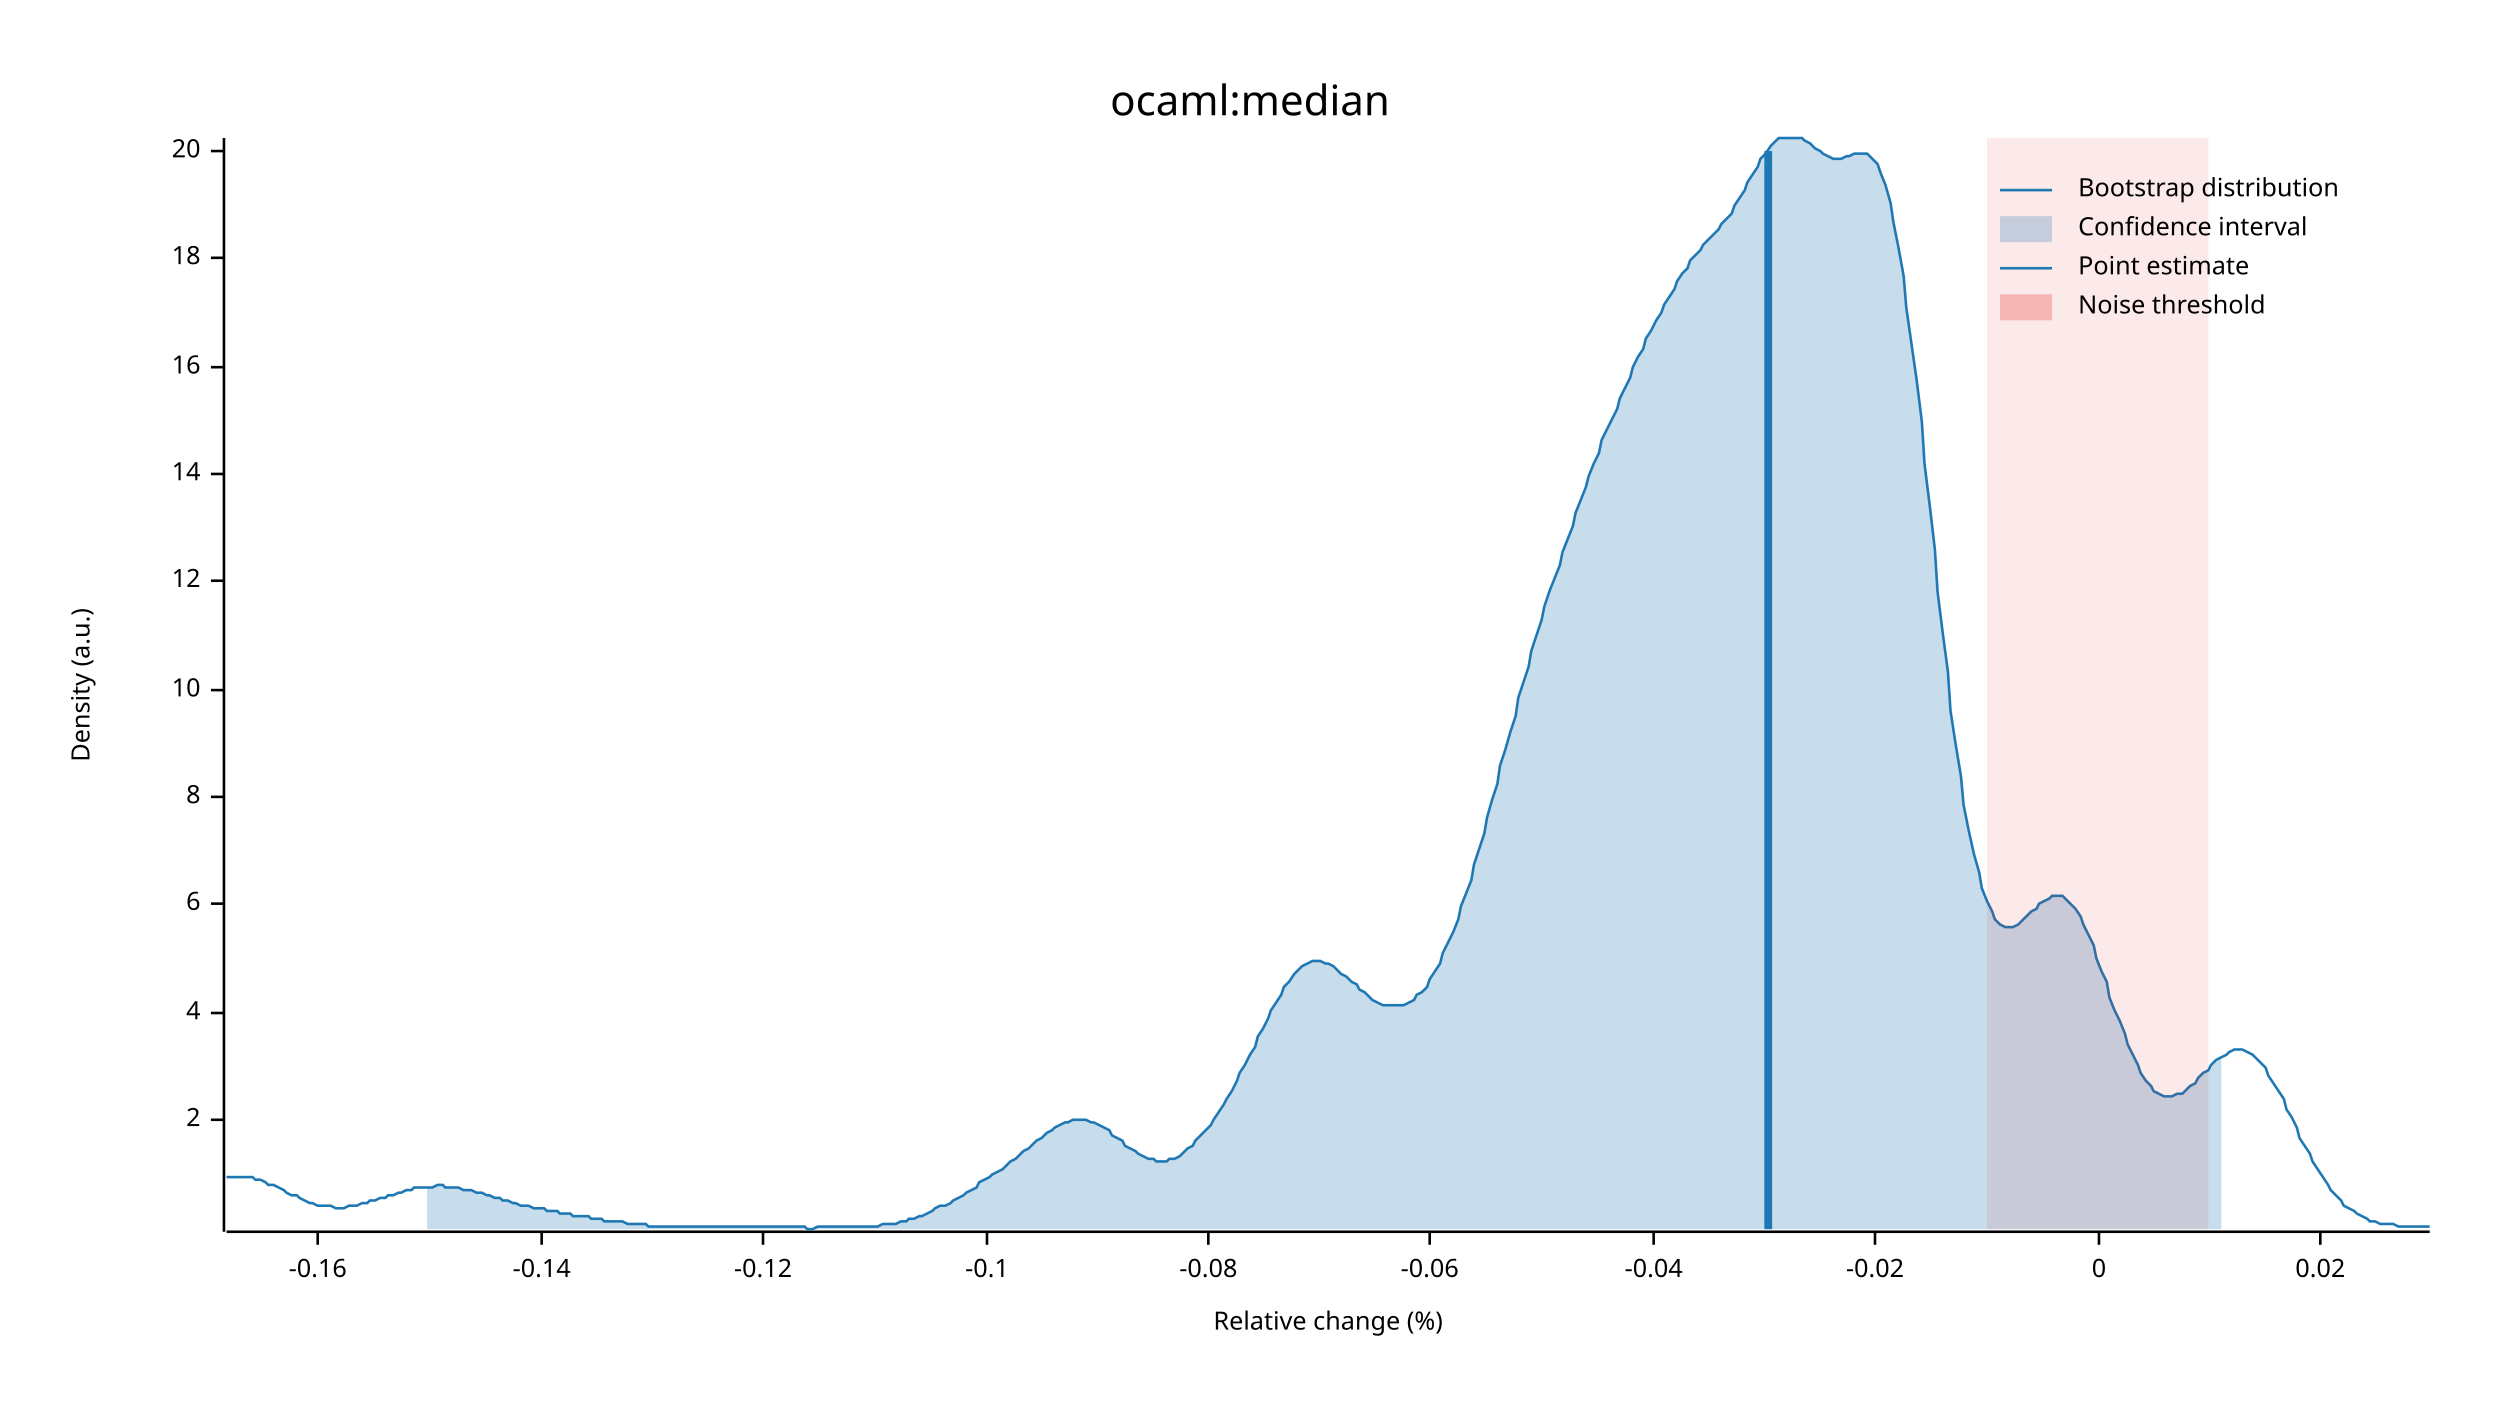
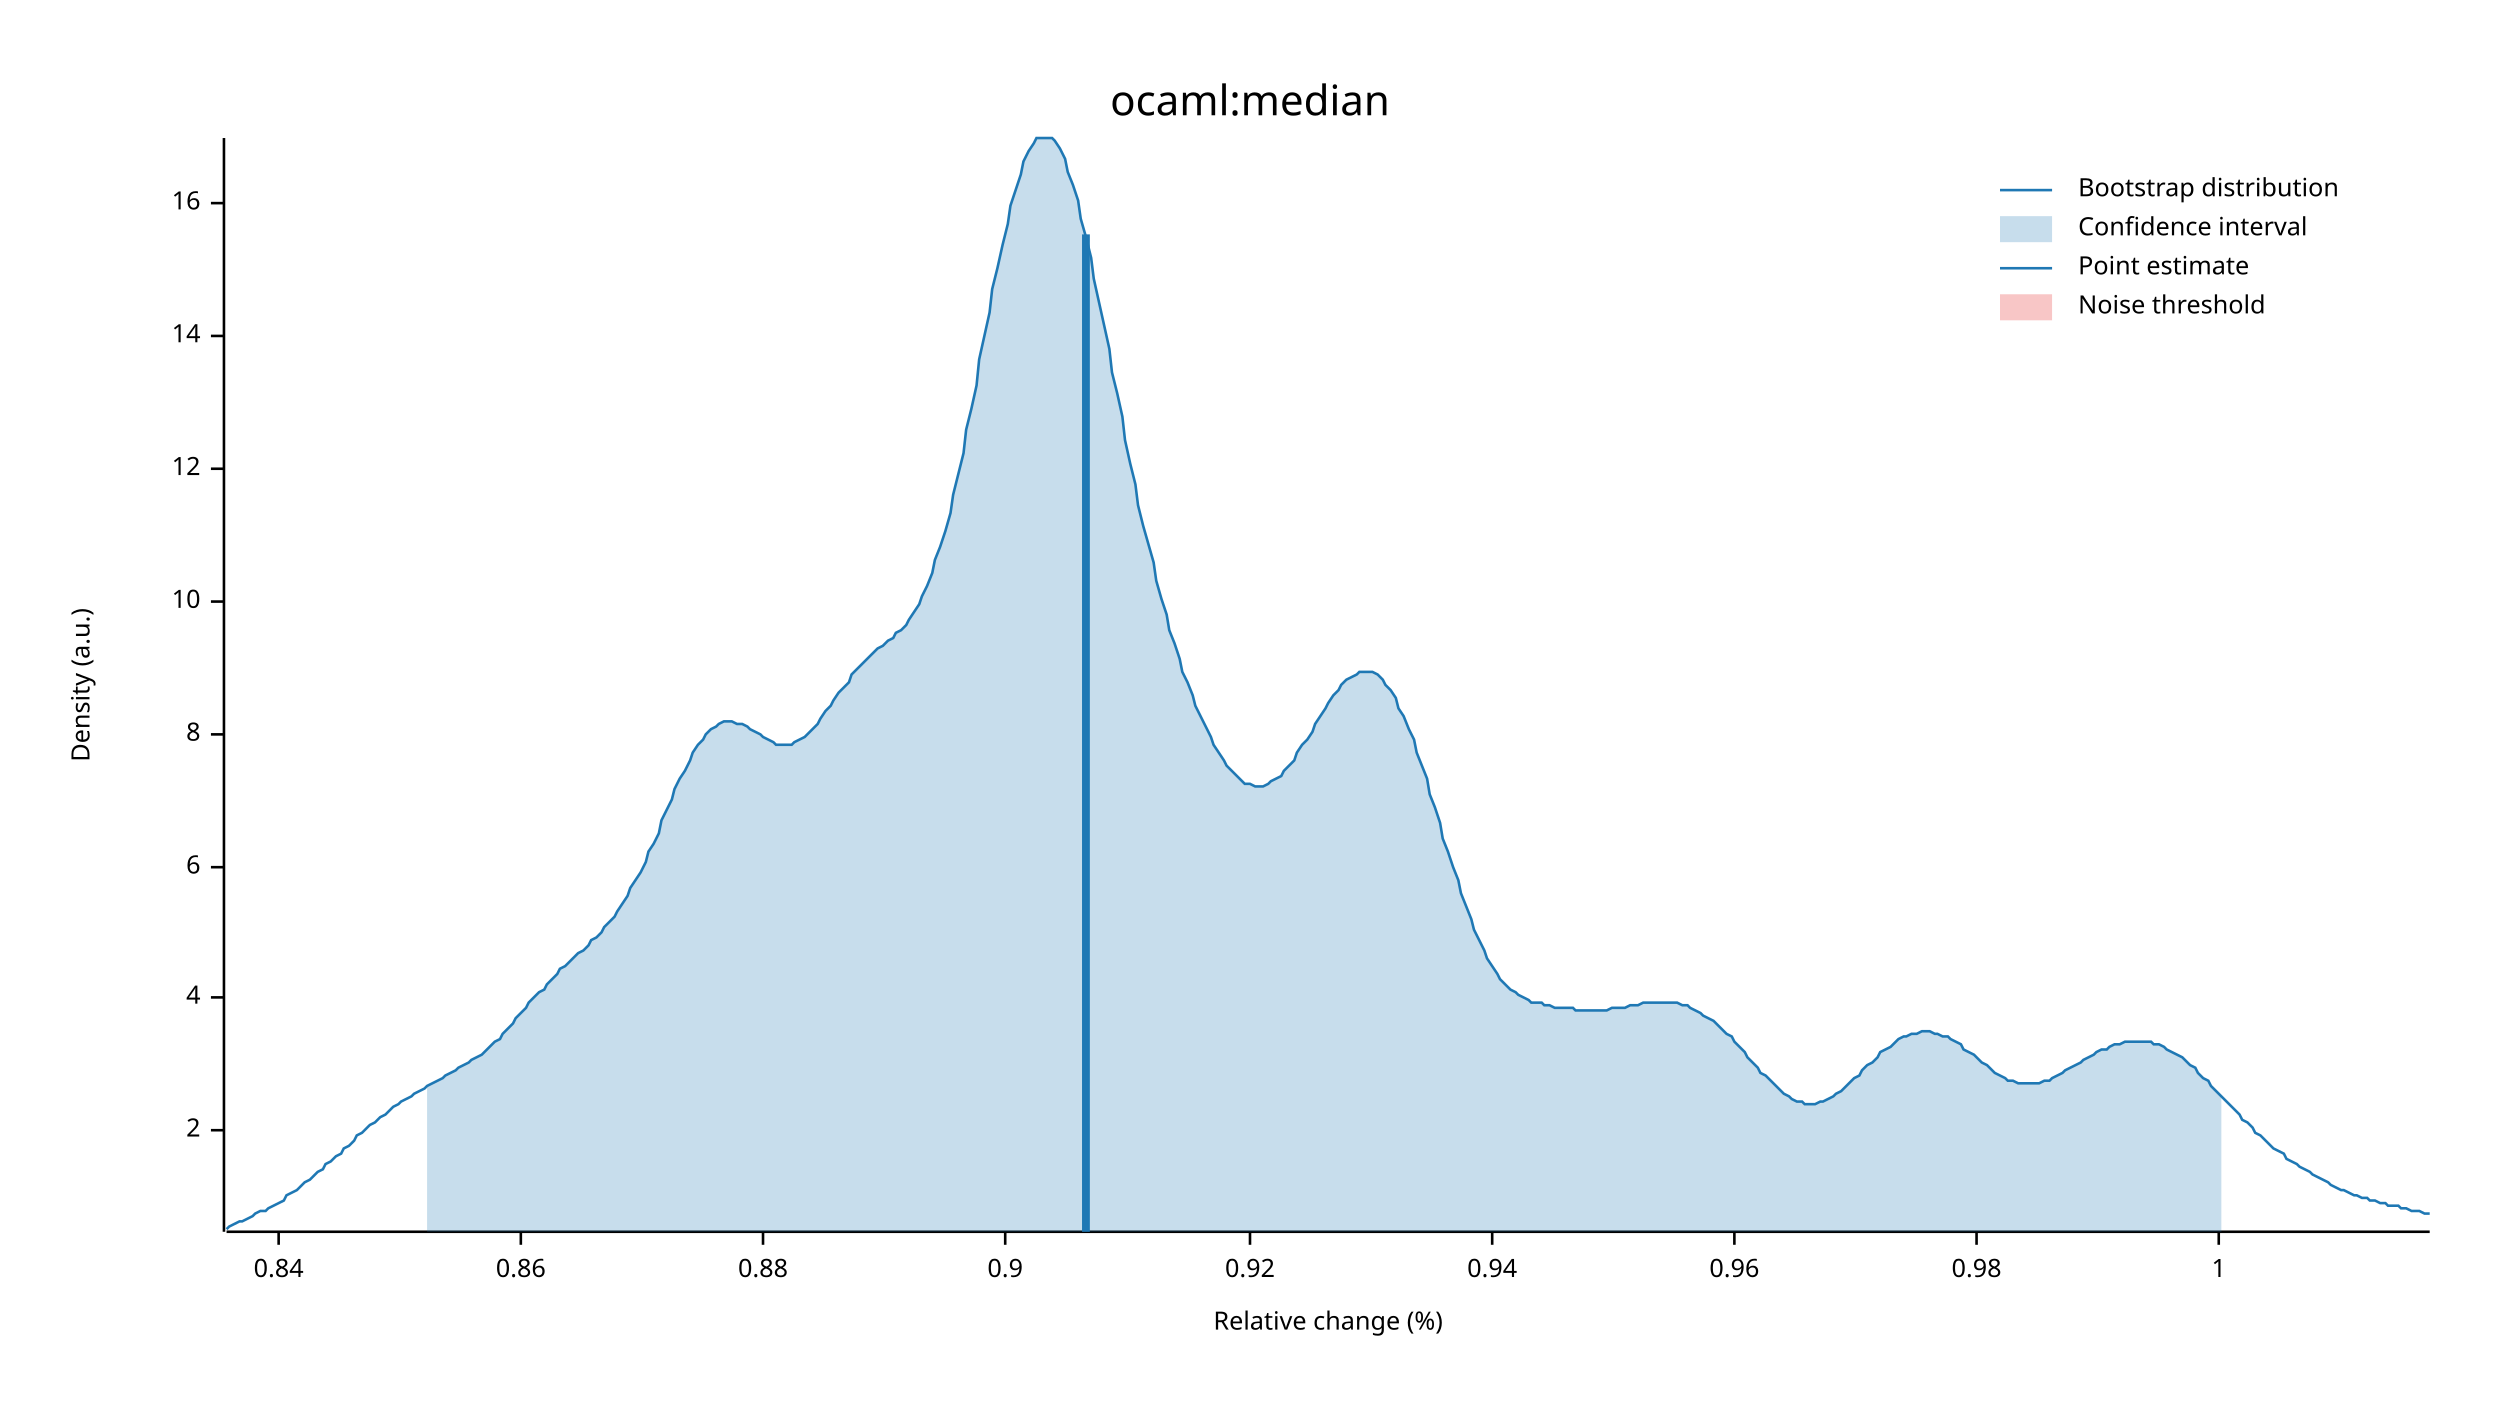
<svg xmlns="http://www.w3.org/2000/svg" width="960" height="540" viewBox="0 0 960 540">
  <text x="480" y="32" dy="0.76em" text-anchor="middle" font-family="sans-serif" font-size="16.129" opacity="1" fill="#000000">
ocaml:median
</text>
  <text x="27" y="263" dy="0.76em" text-anchor="middle" font-family="sans-serif" font-size="9.677" opacity="1" fill="#000000" transform="rotate(270, 27, 263)">
Density (a.u.)
</text>
  <text x="510" y="513" dy="-0.5ex" text-anchor="middle" font-family="sans-serif" font-size="9.677" opacity="1" fill="#000000">
Relative change (%)
</text>
  <polyline fill="none" opacity="1" stroke="#000000" stroke-width="1" points="86,53 86,473 " />
-   <text x="77" y="430" dy="0.5ex" text-anchor="end" font-family="sans-serif" font-size="9.677" opacity="1" fill="#000000">
+   <text x="77" y="434" dy="0.5ex" text-anchor="end" font-family="sans-serif" font-size="9.677" opacity="1" fill="#000000">
2
</text>
-   <polyline fill="none" opacity="1" stroke="#000000" stroke-width="1" points="81,430 86,430 " />
-   <text x="77" y="389" dy="0.5ex" text-anchor="end" font-family="sans-serif" font-size="9.677" opacity="1" fill="#000000">
+   <polyline fill="none" opacity="1" stroke="#000000" stroke-width="1" points="81,434 86,434 " />
+   <text x="77" y="383" dy="0.5ex" text-anchor="end" font-family="sans-serif" font-size="9.677" opacity="1" fill="#000000">
4
</text>
-   <polyline fill="none" opacity="1" stroke="#000000" stroke-width="1" points="81,389 86,389 " />
-   <text x="77" y="347" dy="0.5ex" text-anchor="end" font-family="sans-serif" font-size="9.677" opacity="1" fill="#000000">
+   <polyline fill="none" opacity="1" stroke="#000000" stroke-width="1" points="81,383 86,383 " />
+   <text x="77" y="333" dy="0.5ex" text-anchor="end" font-family="sans-serif" font-size="9.677" opacity="1" fill="#000000">
6
</text>
-   <polyline fill="none" opacity="1" stroke="#000000" stroke-width="1" points="81,347 86,347 " />
-   <text x="77" y="306" dy="0.5ex" text-anchor="end" font-family="sans-serif" font-size="9.677" opacity="1" fill="#000000">
+   <polyline fill="none" opacity="1" stroke="#000000" stroke-width="1" points="81,333 86,333 " />
+   <text x="77" y="282" dy="0.5ex" text-anchor="end" font-family="sans-serif" font-size="9.677" opacity="1" fill="#000000">
8
</text>
-   <polyline fill="none" opacity="1" stroke="#000000" stroke-width="1" points="81,306 86,306 " />
-   <text x="77" y="265" dy="0.5ex" text-anchor="end" font-family="sans-serif" font-size="9.677" opacity="1" fill="#000000">
+   <polyline fill="none" opacity="1" stroke="#000000" stroke-width="1" points="81,282 86,282 " />
+   <text x="77" y="231" dy="0.5ex" text-anchor="end" font-family="sans-serif" font-size="9.677" opacity="1" fill="#000000">
10
</text>
-   <polyline fill="none" opacity="1" stroke="#000000" stroke-width="1" points="81,265 86,265 " />
-   <text x="77" y="223" dy="0.5ex" text-anchor="end" font-family="sans-serif" font-size="9.677" opacity="1" fill="#000000">
+   <polyline fill="none" opacity="1" stroke="#000000" stroke-width="1" points="81,231 86,231 " />
+   <text x="77" y="180" dy="0.5ex" text-anchor="end" font-family="sans-serif" font-size="9.677" opacity="1" fill="#000000">
12
</text>
-   <polyline fill="none" opacity="1" stroke="#000000" stroke-width="1" points="81,223 86,223 " />
-   <text x="77" y="182" dy="0.5ex" text-anchor="end" font-family="sans-serif" font-size="9.677" opacity="1" fill="#000000">
+   <polyline fill="none" opacity="1" stroke="#000000" stroke-width="1" points="81,180 86,180 " />
+   <text x="77" y="129" dy="0.5ex" text-anchor="end" font-family="sans-serif" font-size="9.677" opacity="1" fill="#000000">
14
</text>
-   <polyline fill="none" opacity="1" stroke="#000000" stroke-width="1" points="81,182 86,182 " />
-   <text x="77" y="141" dy="0.5ex" text-anchor="end" font-family="sans-serif" font-size="9.677" opacity="1" fill="#000000">
+   <polyline fill="none" opacity="1" stroke="#000000" stroke-width="1" points="81,129 86,129 " />
+   <text x="77" y="78" dy="0.5ex" text-anchor="end" font-family="sans-serif" font-size="9.677" opacity="1" fill="#000000">
16
</text>
-   <polyline fill="none" opacity="1" stroke="#000000" stroke-width="1" points="81,141 86,141 " />
-   <text x="77" y="99" dy="0.5ex" text-anchor="end" font-family="sans-serif" font-size="9.677" opacity="1" fill="#000000">
- 18
+   <polyline fill="none" opacity="1" stroke="#000000" stroke-width="1" points="81,78 86,78 " />
+   <polyline fill="none" opacity="1" stroke="#000000" stroke-width="1" points="87,473 933,473 " />
+   <text x="107" y="483" dy="0.76em" text-anchor="middle" font-family="sans-serif" font-size="9.677" opacity="1" fill="#000000">
+ 0.84
</text>
-   <polyline fill="none" opacity="1" stroke="#000000" stroke-width="1" points="81,99 86,99 " />
-   <text x="77" y="58" dy="0.5ex" text-anchor="end" font-family="sans-serif" font-size="9.677" opacity="1" fill="#000000">
- 20
+   <polyline fill="none" opacity="1" stroke="#000000" stroke-width="1" points="107,473 107,478 " />
+   <text x="200" y="483" dy="0.76em" text-anchor="middle" font-family="sans-serif" font-size="9.677" opacity="1" fill="#000000">
+ 0.86
</text>
-   <polyline fill="none" opacity="1" stroke="#000000" stroke-width="1" points="81,58 86,58 " />
-   <polyline fill="none" opacity="1" stroke="#000000" stroke-width="1" points="87,473 933,473 " />
-   <text x="122" y="483" dy="0.76em" text-anchor="middle" font-family="sans-serif" font-size="9.677" opacity="1" fill="#000000">
- -0.16
- </text>
-   <polyline fill="none" opacity="1" stroke="#000000" stroke-width="1" points="122,473 122,478 " />
-   <text x="208" y="483" dy="0.76em" text-anchor="middle" font-family="sans-serif" font-size="9.677" opacity="1" fill="#000000">
- -0.14
- </text>
-   <polyline fill="none" opacity="1" stroke="#000000" stroke-width="1" points="208,473 208,478 " />
+   <polyline fill="none" opacity="1" stroke="#000000" stroke-width="1" points="200,473 200,478 " />
  <text x="293" y="483" dy="0.76em" text-anchor="middle" font-family="sans-serif" font-size="9.677" opacity="1" fill="#000000">
- -0.12
+ 0.88
</text>
  <polyline fill="none" opacity="1" stroke="#000000" stroke-width="1" points="293,473 293,478 " />
-   <text x="379" y="483" dy="0.76em" text-anchor="middle" font-family="sans-serif" font-size="9.677" opacity="1" fill="#000000">
- -0.1
+   <text x="386" y="483" dy="0.76em" text-anchor="middle" font-family="sans-serif" font-size="9.677" opacity="1" fill="#000000">
+ 0.9
</text>
-   <polyline fill="none" opacity="1" stroke="#000000" stroke-width="1" points="379,473 379,478 " />
-   <text x="464" y="483" dy="0.76em" text-anchor="middle" font-family="sans-serif" font-size="9.677" opacity="1" fill="#000000">
- -0.08
+   <polyline fill="none" opacity="1" stroke="#000000" stroke-width="1" points="386,473 386,478 " />
+   <text x="480" y="483" dy="0.76em" text-anchor="middle" font-family="sans-serif" font-size="9.677" opacity="1" fill="#000000">
+ 0.92
</text>
-   <polyline fill="none" opacity="1" stroke="#000000" stroke-width="1" points="464,473 464,478 " />
-   <text x="549" y="483" dy="0.76em" text-anchor="middle" font-family="sans-serif" font-size="9.677" opacity="1" fill="#000000">
- -0.06
+   <polyline fill="none" opacity="1" stroke="#000000" stroke-width="1" points="480,473 480,478 " />
+   <text x="573" y="483" dy="0.76em" text-anchor="middle" font-family="sans-serif" font-size="9.677" opacity="1" fill="#000000">
+ 0.94
</text>
-   <polyline fill="none" opacity="1" stroke="#000000" stroke-width="1" points="549,473 549,478 " />
-   <text x="635" y="483" dy="0.76em" text-anchor="middle" font-family="sans-serif" font-size="9.677" opacity="1" fill="#000000">
- -0.04
+   <polyline fill="none" opacity="1" stroke="#000000" stroke-width="1" points="573,473 573,478 " />
+   <text x="666" y="483" dy="0.76em" text-anchor="middle" font-family="sans-serif" font-size="9.677" opacity="1" fill="#000000">
+ 0.96
</text>
-   <polyline fill="none" opacity="1" stroke="#000000" stroke-width="1" points="635,473 635,478 " />
-   <text x="720" y="483" dy="0.76em" text-anchor="middle" font-family="sans-serif" font-size="9.677" opacity="1" fill="#000000">
- -0.02
+   <polyline fill="none" opacity="1" stroke="#000000" stroke-width="1" points="666,473 666,478 " />
+   <text x="759" y="483" dy="0.76em" text-anchor="middle" font-family="sans-serif" font-size="9.677" opacity="1" fill="#000000">
+ 0.98
</text>
-   <polyline fill="none" opacity="1" stroke="#000000" stroke-width="1" points="720,473 720,478 " />
-   <text x="806" y="483" dy="0.76em" text-anchor="middle" font-family="sans-serif" font-size="9.677" opacity="1" fill="#000000">
- 0
+   <polyline fill="none" opacity="1" stroke="#000000" stroke-width="1" points="759,473 759,478 " />
+   <text x="852" y="483" dy="0.76em" text-anchor="middle" font-family="sans-serif" font-size="9.677" opacity="1" fill="#000000">
+ 1
</text>
-   <polyline fill="none" opacity="1" stroke="#000000" stroke-width="1" points="806,473 806,478 " />
-   <text x="891" y="483" dy="0.76em" text-anchor="middle" font-family="sans-serif" font-size="9.677" opacity="1" fill="#000000">
- 0.02
- </text>
-   <polyline fill="none" opacity="1" stroke="#000000" stroke-width="1" points="891,473 891,478 " />
-   <polyline fill="none" opacity="1" stroke="#1F78B4" stroke-width="1" points="87,452 88,452 90,452 92,452 93,452 95,452 97,452 98,453 100,453 102,454 103,455 105,455 107,456 109,457 110,458 112,459 114,459 115,460 117,461 119,462 120,462 122,463 124,463 125,463 127,463 129,464 131,464 132,464 134,463 136,463 137,463 139,462 141,462 142,461 144,461 146,460 148,460 149,459 151,459 153,458 154,458 156,457 158,457 159,456 161,456 163,456 164,456 166,456 168,455 170,455 171,456 173,456 175,456 176,456 178,457 180,457 181,457 183,458 185,458 187,459 188,459 190,460 192,460 193,461 195,461 197,462 198,462 200,463 202,463 203,463 205,464 207,464 209,464 210,465 212,465 214,465 215,466 217,466 219,466 220,467 222,467 224,467 226,467 227,468 229,468 231,468 232,469 234,469 236,469 237,469 239,469 241,470 242,470 244,470 246,470 248,470 249,471 251,471 253,471 254,471 256,471 258,471 259,471 261,471 263,471 265,471 266,471 268,471 270,471 271,471 273,471 275,471 276,471 278,471 280,471 281,471 283,471 285,471 287,471 288,471 290,471 292,471 293,471 295,471 297,471 298,471 300,471 302,471 304,471 305,471 307,471 309,471 310,472 312,472 314,471 315,471 317,471 319,471 320,471 322,471 324,471 326,471 327,471 329,471 331,471 332,471 334,471 336,471 337,471 339,470 341,470 343,470 344,470 346,469 348,469 349,468 351,468 353,467 354,467 356,466 358,465 359,464 361,463 363,463 365,462 366,461 368,460 370,459 371,458 373,457 375,456 376,454 378,453 380,452 381,451 383,450 385,449 387,447 388,446 390,445 392,443 393,442 395,441 397,439 398,438 400,437 402,435 404,434 405,433 407,432 409,431 410,431 412,430 414,430 415,430 417,430 419,431 420,431 422,432 424,433 426,434 427,436 429,437 431,438 432,440 434,441 436,442 437,443 439,444 441,445 443,445 444,446 446,446 448,446 449,445 451,445 453,444 454,443 456,441 458,440 459,438 461,436 463,434 465,432 466,430 468,427 470,424 471,422 473,419 475,415 476,412 478,409 480,405 482,402 483,398 485,395 487,391 488,388 490,385 492,382 493,379 495,377 497,374 498,373 500,371 502,370 504,369 505,369 507,369 509,370 510,370 512,371 514,373 515,374 517,375 519,377 521,378 522,380 524,381 526,383 527,384 529,385 531,386 532,386 534,386 536,386 537,386 539,386 541,385 543,384 544,382 546,381 548,379 549,376 551,373 553,370 554,366 556,362 558,358 560,353 561,348 563,343 565,338 566,332 568,326 570,320 571,314 573,307 575,301 576,294 578,288 580,281 582,275 583,268 585,262 587,256 588,250 590,244 592,238 593,233 595,227 597,222 599,217 600,212 602,207 604,202 605,197 607,192 609,187 610,183 612,178 614,174 615,169 617,165 619,161 621,157 622,153 624,149 626,145 627,141 629,137 631,134 632,130 634,127 636,123 638,120 639,117 641,114 643,111 644,108 646,105 648,103 649,100 651,98 653,96 654,94 656,92 658,90 660,88 661,86 663,84 665,82 666,79 668,76 670,73 671,70 673,67 675,64 676,61 678,59 680,56 682,54 683,53 685,53 687,53 688,53 690,53 692,53 693,54 695,55 697,57 699,58 700,59 702,60 704,61 705,61 707,61 709,60 710,60 712,59 714,59 715,59 717,59 719,61 721,63 722,66 724,71 726,78 727,85 729,95 731,106 732,118 734,132 736,146 738,162 739,178 741,194 743,211 744,227 746,243 748,258 749,273 751,286 753,298 754,309 756,319 758,328 760,335 761,341 763,346 765,350 766,353 768,355 770,356 771,356 773,356 775,355 777,353 778,352 780,350 782,349 783,347 785,346 787,345 788,344 790,344 792,344 793,345 795,347 797,349 799,352 800,355 802,359 804,363 805,368 807,373 809,377 810,383 812,388 814,392 816,397 817,401 819,405 821,409 822,412 824,415 826,417 827,419 829,420 831,421 832,421 834,421 836,420 838,420 839,419 841,417 843,416 844,414 846,412 848,411 849,409 851,407 853,406 855,405 856,404 858,403 860,403 861,403 863,404 865,405 866,406 868,408 870,410 871,413 873,416 875,419 877,422 878,426 880,429 882,433 883,437 885,440 887,443 888,446 890,449 892,452 894,455 895,457 897,459 899,461 900,463 902,464 904,465 905,466 907,467 909,468 910,469 912,469 914,470 916,470 917,470 919,470 921,471 922,471 924,471 926,471 927,471 929,471 931,471 933,471 " />
-   <polygon opacity="0.25" fill="#1F78B4" points="164,456 166,456 168,455 170,455 171,456 173,456 175,456 176,456 178,457 180,457 181,457 183,458 185,458 187,459 188,459 190,460 192,460 193,461 195,461 197,462 198,462 200,463 202,463 203,463 205,464 207,464 209,464 210,465 212,465 214,465 215,466 217,466 219,466 220,467 222,467 224,467 226,467 227,468 229,468 231,468 232,469 234,469 236,469 237,469 239,469 241,470 242,470 244,470 246,470 248,470 249,471 251,471 253,471 254,471 256,471 258,471 259,471 261,471 263,471 265,471 266,471 268,471 270,471 271,471 273,471 275,471 276,471 278,471 280,471 281,471 283,471 285,471 287,471 288,471 290,471 292,471 293,471 295,471 297,471 298,471 300,471 302,471 304,471 305,471 307,471 309,471 310,472 312,472 314,471 315,471 317,471 319,471 320,471 322,471 324,471 326,471 327,471 329,471 331,471 332,471 334,471 336,471 337,471 339,470 341,470 343,470 344,470 346,469 348,469 349,468 351,468 353,467 354,467 356,466 358,465 359,464 361,463 363,463 365,462 366,461 368,460 370,459 371,458 373,457 375,456 376,454 378,453 380,452 381,451 383,450 385,449 387,447 388,446 390,445 392,443 393,442 395,441 397,439 398,438 400,437 402,435 404,434 405,433 407,432 409,431 410,431 412,430 414,430 415,430 417,430 419,431 420,431 422,432 424,433 426,434 427,436 429,437 431,438 432,440 434,441 436,442 437,443 439,444 441,445 443,445 444,446 446,446 448,446 449,445 451,445 453,444 454,443 456,441 458,440 459,438 461,436 463,434 465,432 466,430 468,427 470,424 471,422 473,419 475,415 476,412 478,409 480,405 482,402 483,398 485,395 487,391 488,388 490,385 492,382 493,379 495,377 497,374 498,373 500,371 502,370 504,369 505,369 507,369 509,370 510,370 512,371 514,373 515,374 517,375 519,377 521,378 522,380 524,381 526,383 527,384 529,385 531,386 532,386 534,386 536,386 537,386 539,386 541,385 543,384 544,382 546,381 548,379 549,376 551,373 553,370 554,366 556,362 558,358 560,353 561,348 563,343 565,338 566,332 568,326 570,320 571,314 573,307 575,301 576,294 578,288 580,281 582,275 583,268 585,262 587,256 588,250 590,244 592,238 593,233 595,227 597,222 599,217 600,212 602,207 604,202 605,197 607,192 609,187 610,183 612,178 614,174 615,169 617,165 619,161 621,157 622,153 624,149 626,145 627,141 629,137 631,134 632,130 634,127 636,123 638,120 639,117 641,114 643,111 644,108 646,105 648,103 649,100 651,98 653,96 654,94 656,92 658,90 660,88 661,86 663,84 665,82 666,79 668,76 670,73 671,70 673,67 675,64 676,61 678,59 680,56 682,54 683,53 685,53 687,53 688,53 690,53 692,53 693,54 695,55 697,57 699,58 700,59 702,60 704,61 705,61 707,61 709,60 710,60 712,59 714,59 715,59 717,59 719,61 721,63 722,66 724,71 726,78 727,85 729,95 731,106 732,118 734,132 736,146 738,162 739,178 741,194 743,211 744,227 746,243 748,258 749,273 751,286 753,298 754,309 756,319 758,328 760,335 761,341 763,346 765,350 766,353 768,355 770,356 771,356 773,356 775,355 777,353 778,352 780,350 782,349 783,347 785,346 787,345 788,344 790,344 792,344 793,345 795,347 797,349 799,352 800,355 802,359 804,363 805,368 807,373 809,377 810,383 812,388 814,392 816,397 817,401 819,405 821,409 822,412 824,415 826,417 827,419 829,420 831,421 832,421 834,421 836,420 838,420 839,419 841,417 843,416 844,414 846,412 848,411 849,409 851,407 853,406 853,472 164,472 " />
-   <polyline fill="none" opacity="1" stroke="#1F78B4" stroke-width="3" points="679,472 679,58 " />
-   <rect x="763" y="53" width="85" height="419" opacity="0.1" fill="#E31A1C" stroke="none" />
+   <polyline fill="none" opacity="1" stroke="#000000" stroke-width="1" points="852,473 852,478 " />
+   <polyline fill="none" opacity="1" stroke="#1F78B4" stroke-width="1" points="87,472 88,471 90,470 92,469 93,469 95,468 97,467 98,466 100,465 102,465 103,464 105,463 107,462 109,461 110,459 112,458 114,457 115,456 117,454 119,453 120,452 122,450 124,449 125,447 127,446 129,444 131,443 132,441 134,440 136,438 137,436 139,435 141,433 142,432 144,431 146,429 148,428 149,427 151,425 153,424 154,423 156,422 158,421 159,420 161,419 163,418 164,417 166,416 168,415 170,414 171,413 173,412 175,411 176,410 178,409 180,408 181,407 183,406 185,405 187,403 188,402 190,400 192,399 193,397 195,395 197,393 198,391 200,389 202,387 203,385 205,383 207,381 209,380 210,378 212,376 214,374 215,372 217,371 219,369 220,368 222,366 224,365 226,363 227,361 229,360 231,358 232,356 234,354 236,352 237,350 239,347 241,344 242,341 244,338 246,335 248,331 249,327 251,324 253,320 254,315 256,311 258,307 259,303 261,299 263,296 265,292 266,289 268,286 270,284 271,282 273,280 275,279 276,278 278,277 280,277 281,277 283,278 285,278 287,279 288,280 290,281 292,282 293,283 295,284 297,285 298,286 300,286 302,286 304,286 305,285 307,284 309,283 310,282 312,280 314,278 315,276 317,273 319,271 320,269 322,266 324,264 326,262 327,259 329,257 331,255 332,254 334,252 336,250 337,249 339,248 341,246 343,245 344,243 346,242 348,240 349,238 351,235 353,232 354,229 356,225 358,220 359,215 361,210 363,204 365,197 366,190 368,182 370,174 371,165 373,157 375,148 376,138 378,129 380,120 381,111 383,103 385,94 387,86 388,79 390,73 392,67 393,62 395,58 397,55 398,53 400,53 402,53 404,53 405,54 407,57 409,61 410,66 412,71 414,77 415,84 417,91 419,99 420,107 422,116 424,125 426,134 427,143 429,151 431,160 432,169 434,178 436,186 437,194 439,202 441,209 443,216 444,223 446,230 448,236 449,242 451,247 453,253 454,258 456,262 458,267 459,271 461,275 463,279 465,283 466,286 468,289 470,292 471,294 473,296 475,298 476,299 478,301 480,301 482,302 483,302 485,302 487,301 488,300 490,299 492,298 493,296 495,294 497,292 498,289 500,286 502,284 504,281 505,278 507,275 509,272 510,270 512,267 514,265 515,263 517,261 519,260 521,259 522,258 524,258 526,258 527,258 529,259 531,261 532,263 534,265 536,268 537,272 539,275 541,280 543,284 544,289 546,294 548,299 549,305 551,310 553,316 554,322 556,327 558,333 560,338 561,343 563,348 565,353 566,357 568,361 570,365 571,368 573,371 575,374 576,376 578,378 580,380 582,381 583,382 585,383 587,384 588,385 590,385 592,385 593,386 595,386 597,387 599,387 600,387 602,387 604,387 605,388 607,388 609,388 610,388 612,388 614,388 615,388 617,388 619,387 621,387 622,387 624,387 626,386 627,386 629,386 631,385 632,385 634,385 636,385 638,385 639,385 641,385 643,385 644,385 646,386 648,386 649,387 651,388 653,389 654,390 656,391 658,392 660,394 661,395 663,397 665,398 666,400 668,402 670,404 671,406 673,408 675,410 676,412 678,413 680,415 682,417 683,418 685,420 687,421 688,422 690,423 692,423 693,424 695,424 697,424 699,423 700,423 702,422 704,421 705,420 707,419 709,417 710,416 712,414 714,413 715,411 717,409 719,408 721,406 722,404 724,403 726,402 727,401 729,399 731,398 732,398 734,397 736,397 738,396 739,396 741,396 743,397 744,397 746,398 748,398 749,399 751,400 753,401 754,403 756,404 758,405 760,407 761,408 763,409 765,411 766,412 768,413 770,414 771,415 773,415 775,416 777,416 778,416 780,416 782,416 783,416 785,415 787,415 788,414 790,413 792,412 793,411 795,410 797,409 799,408 800,407 802,406 804,405 805,404 807,403 809,403 810,402 812,401 814,401 816,400 817,400 819,400 821,400 822,400 824,400 826,400 827,401 829,401 831,402 832,403 834,404 836,405 838,406 839,407 841,409 843,410 844,412 846,414 848,415 849,417 851,419 853,421 855,423 856,424 858,426 860,428 861,430 863,431 865,433 866,435 868,436 870,438 871,439 873,441 875,442 877,443 878,445 880,446 882,447 883,448 885,449 887,450 888,451 890,452 892,453 894,454 895,455 897,456 899,457 900,457 902,458 904,459 905,459 907,460 909,460 910,461 912,461 914,462 916,462 917,463 919,463 921,463 922,464 924,464 926,465 927,465 929,465 931,466 933,466 " />
+   <polygon opacity="0.25" fill="#1F78B4" points="164,417 166,416 168,415 170,414 171,413 173,412 175,411 176,410 178,409 180,408 181,407 183,406 185,405 187,403 188,402 190,400 192,399 193,397 195,395 197,393 198,391 200,389 202,387 203,385 205,383 207,381 209,380 210,378 212,376 214,374 215,372 217,371 219,369 220,368 222,366 224,365 226,363 227,361 229,360 231,358 232,356 234,354 236,352 237,350 239,347 241,344 242,341 244,338 246,335 248,331 249,327 251,324 253,320 254,315 256,311 258,307 259,303 261,299 263,296 265,292 266,289 268,286 270,284 271,282 273,280 275,279 276,278 278,277 280,277 281,277 283,278 285,278 287,279 288,280 290,281 292,282 293,283 295,284 297,285 298,286 300,286 302,286 304,286 305,285 307,284 309,283 310,282 312,280 314,278 315,276 317,273 319,271 320,269 322,266 324,264 326,262 327,259 329,257 331,255 332,254 334,252 336,250 337,249 339,248 341,246 343,245 344,243 346,242 348,240 349,238 351,235 353,232 354,229 356,225 358,220 359,215 361,210 363,204 365,197 366,190 368,182 370,174 371,165 373,157 375,148 376,138 378,129 380,120 381,111 383,103 385,94 387,86 388,79 390,73 392,67 393,62 395,58 397,55 398,53 400,53 402,53 404,53 405,54 407,57 409,61 410,66 412,71 414,77 415,84 417,91 419,99 420,107 422,116 424,125 426,134 427,143 429,151 431,160 432,169 434,178 436,186 437,194 439,202 441,209 443,216 444,223 446,230 448,236 449,242 451,247 453,253 454,258 456,262 458,267 459,271 461,275 463,279 465,283 466,286 468,289 470,292 471,294 473,296 475,298 476,299 478,301 480,301 482,302 483,302 485,302 487,301 488,300 490,299 492,298 493,296 495,294 497,292 498,289 500,286 502,284 504,281 505,278 507,275 509,272 510,270 512,267 514,265 515,263 517,261 519,260 521,259 522,258 524,258 526,258 527,258 529,259 531,261 532,263 534,265 536,268 537,272 539,275 541,280 543,284 544,289 546,294 548,299 549,305 551,310 553,316 554,322 556,327 558,333 560,338 561,343 563,348 565,353 566,357 568,361 570,365 571,368 573,371 575,374 576,376 578,378 580,380 582,381 583,382 585,383 587,384 588,385 590,385 592,385 593,386 595,386 597,387 599,387 600,387 602,387 604,387 605,388 607,388 609,388 610,388 612,388 614,388 615,388 617,388 619,387 621,387 622,387 624,387 626,386 627,386 629,386 631,385 632,385 634,385 636,385 638,385 639,385 641,385 643,385 644,385 646,386 648,386 649,387 651,388 653,389 654,390 656,391 658,392 660,394 661,395 663,397 665,398 666,400 668,402 670,404 671,406 673,408 675,410 676,412 678,413 680,415 682,417 683,418 685,420 687,421 688,422 690,423 692,423 693,424 695,424 697,424 699,423 700,423 702,422 704,421 705,420 707,419 709,417 710,416 712,414 714,413 715,411 717,409 719,408 721,406 722,404 724,403 726,402 727,401 729,399 731,398 732,398 734,397 736,397 738,396 739,396 741,396 743,397 744,397 746,398 748,398 749,399 751,400 753,401 754,403 756,404 758,405 760,407 761,408 763,409 765,411 766,412 768,413 770,414 771,415 773,415 775,416 777,416 778,416 780,416 782,416 783,416 785,415 787,415 788,414 790,413 792,412 793,411 795,410 797,409 799,408 800,407 802,406 804,405 805,404 807,403 809,403 810,402 812,401 814,401 816,400 817,400 819,400 821,400 822,400 824,400 826,400 827,401 829,401 831,402 832,403 834,404 836,405 838,406 839,407 841,409 843,410 844,412 846,414 848,415 849,417 851,419 853,421 853,473 164,473 " />
+   <polyline fill="none" opacity="1" stroke="#1F78B4" stroke-width="3" points="417,473 417,90 " />
+   <rect x="510" y="53" width="0" height="419" opacity="0.1" fill="#E31A1C" stroke="none" />
  <text x="798" y="68" dy="0.76em" text-anchor="start" font-family="sans-serif" font-size="9.677" opacity="1" fill="#000000">
Bootstrap distribution
</text>
  <text x="798" y="83" dy="0.76em" text-anchor="start" font-family="sans-serif" font-size="9.677" opacity="1" fill="#000000">
Confidence interval
</text>
  <text x="798" y="98" dy="0.76em" text-anchor="start" font-family="sans-serif" font-size="9.677" opacity="1" fill="#000000">
Point estimate
</text>
  <text x="798" y="113" dy="0.76em" text-anchor="start" font-family="sans-serif" font-size="9.677" opacity="1" fill="#000000">
Noise threshold
</text>
  <polyline fill="none" opacity="1" stroke="#1F78B4" stroke-width="1" points="768,73 788,73 " />
  <rect x="768" y="83" width="20" height="10" opacity="0.25" fill="#1F78B4" stroke="none" />
  <polyline fill="none" opacity="1" stroke="#1F78B4" stroke-width="1" points="768,103 788,103 " />
  <rect x="768" y="113" width="20" height="10" opacity="0.25" fill="#E31A1C" stroke="none" />
</svg>
